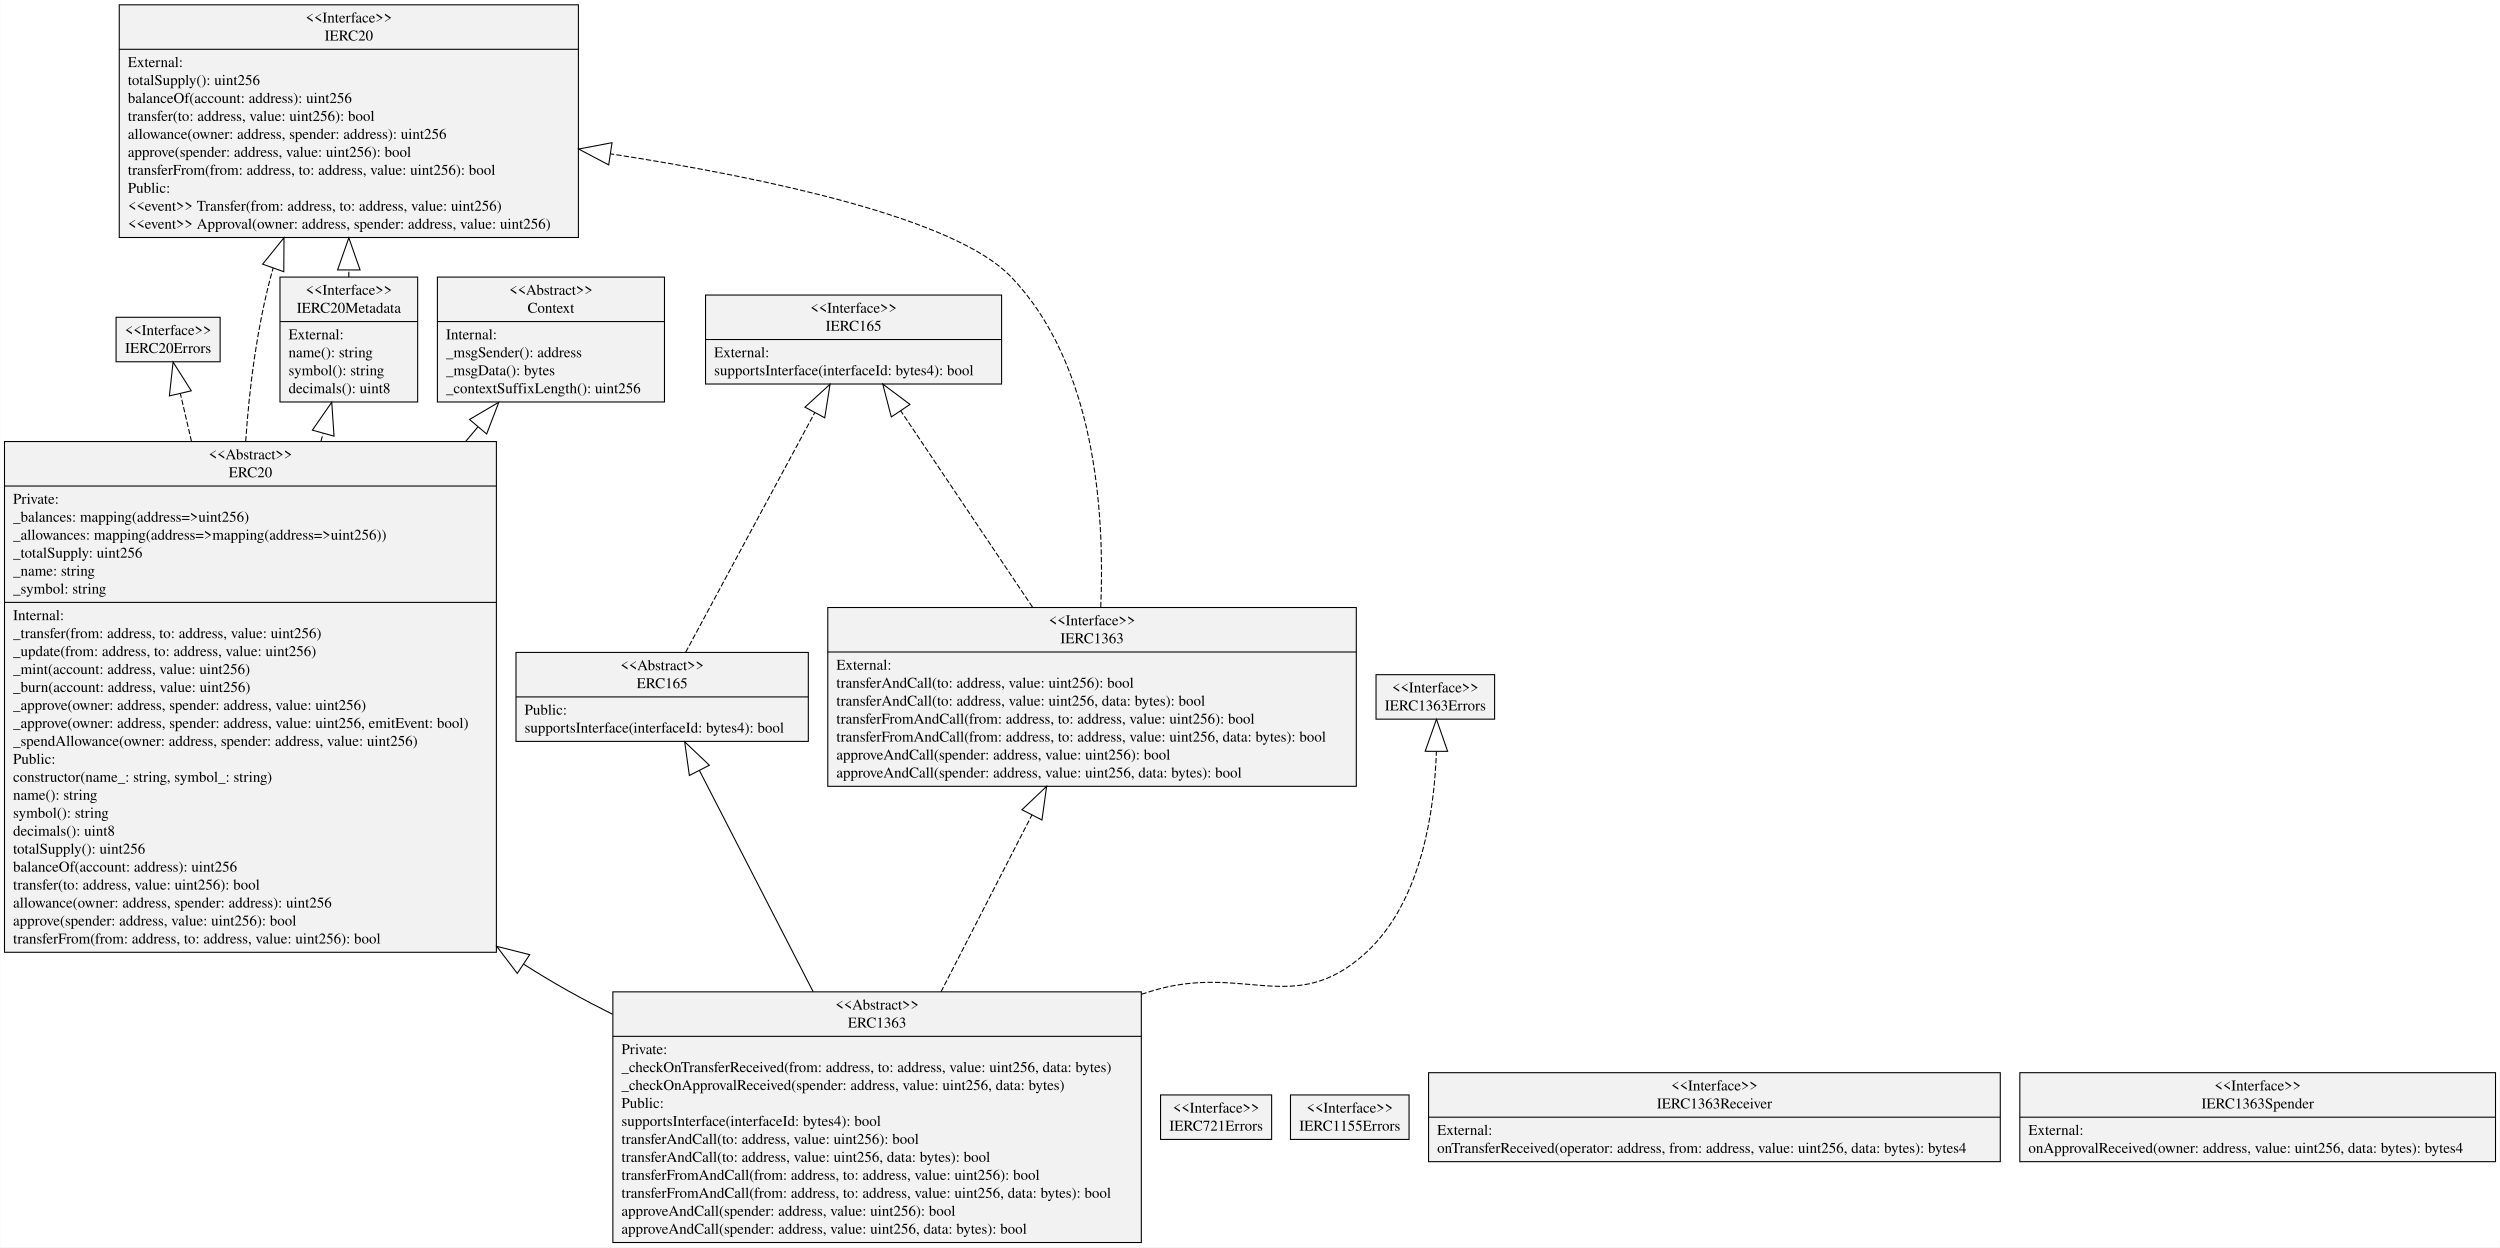
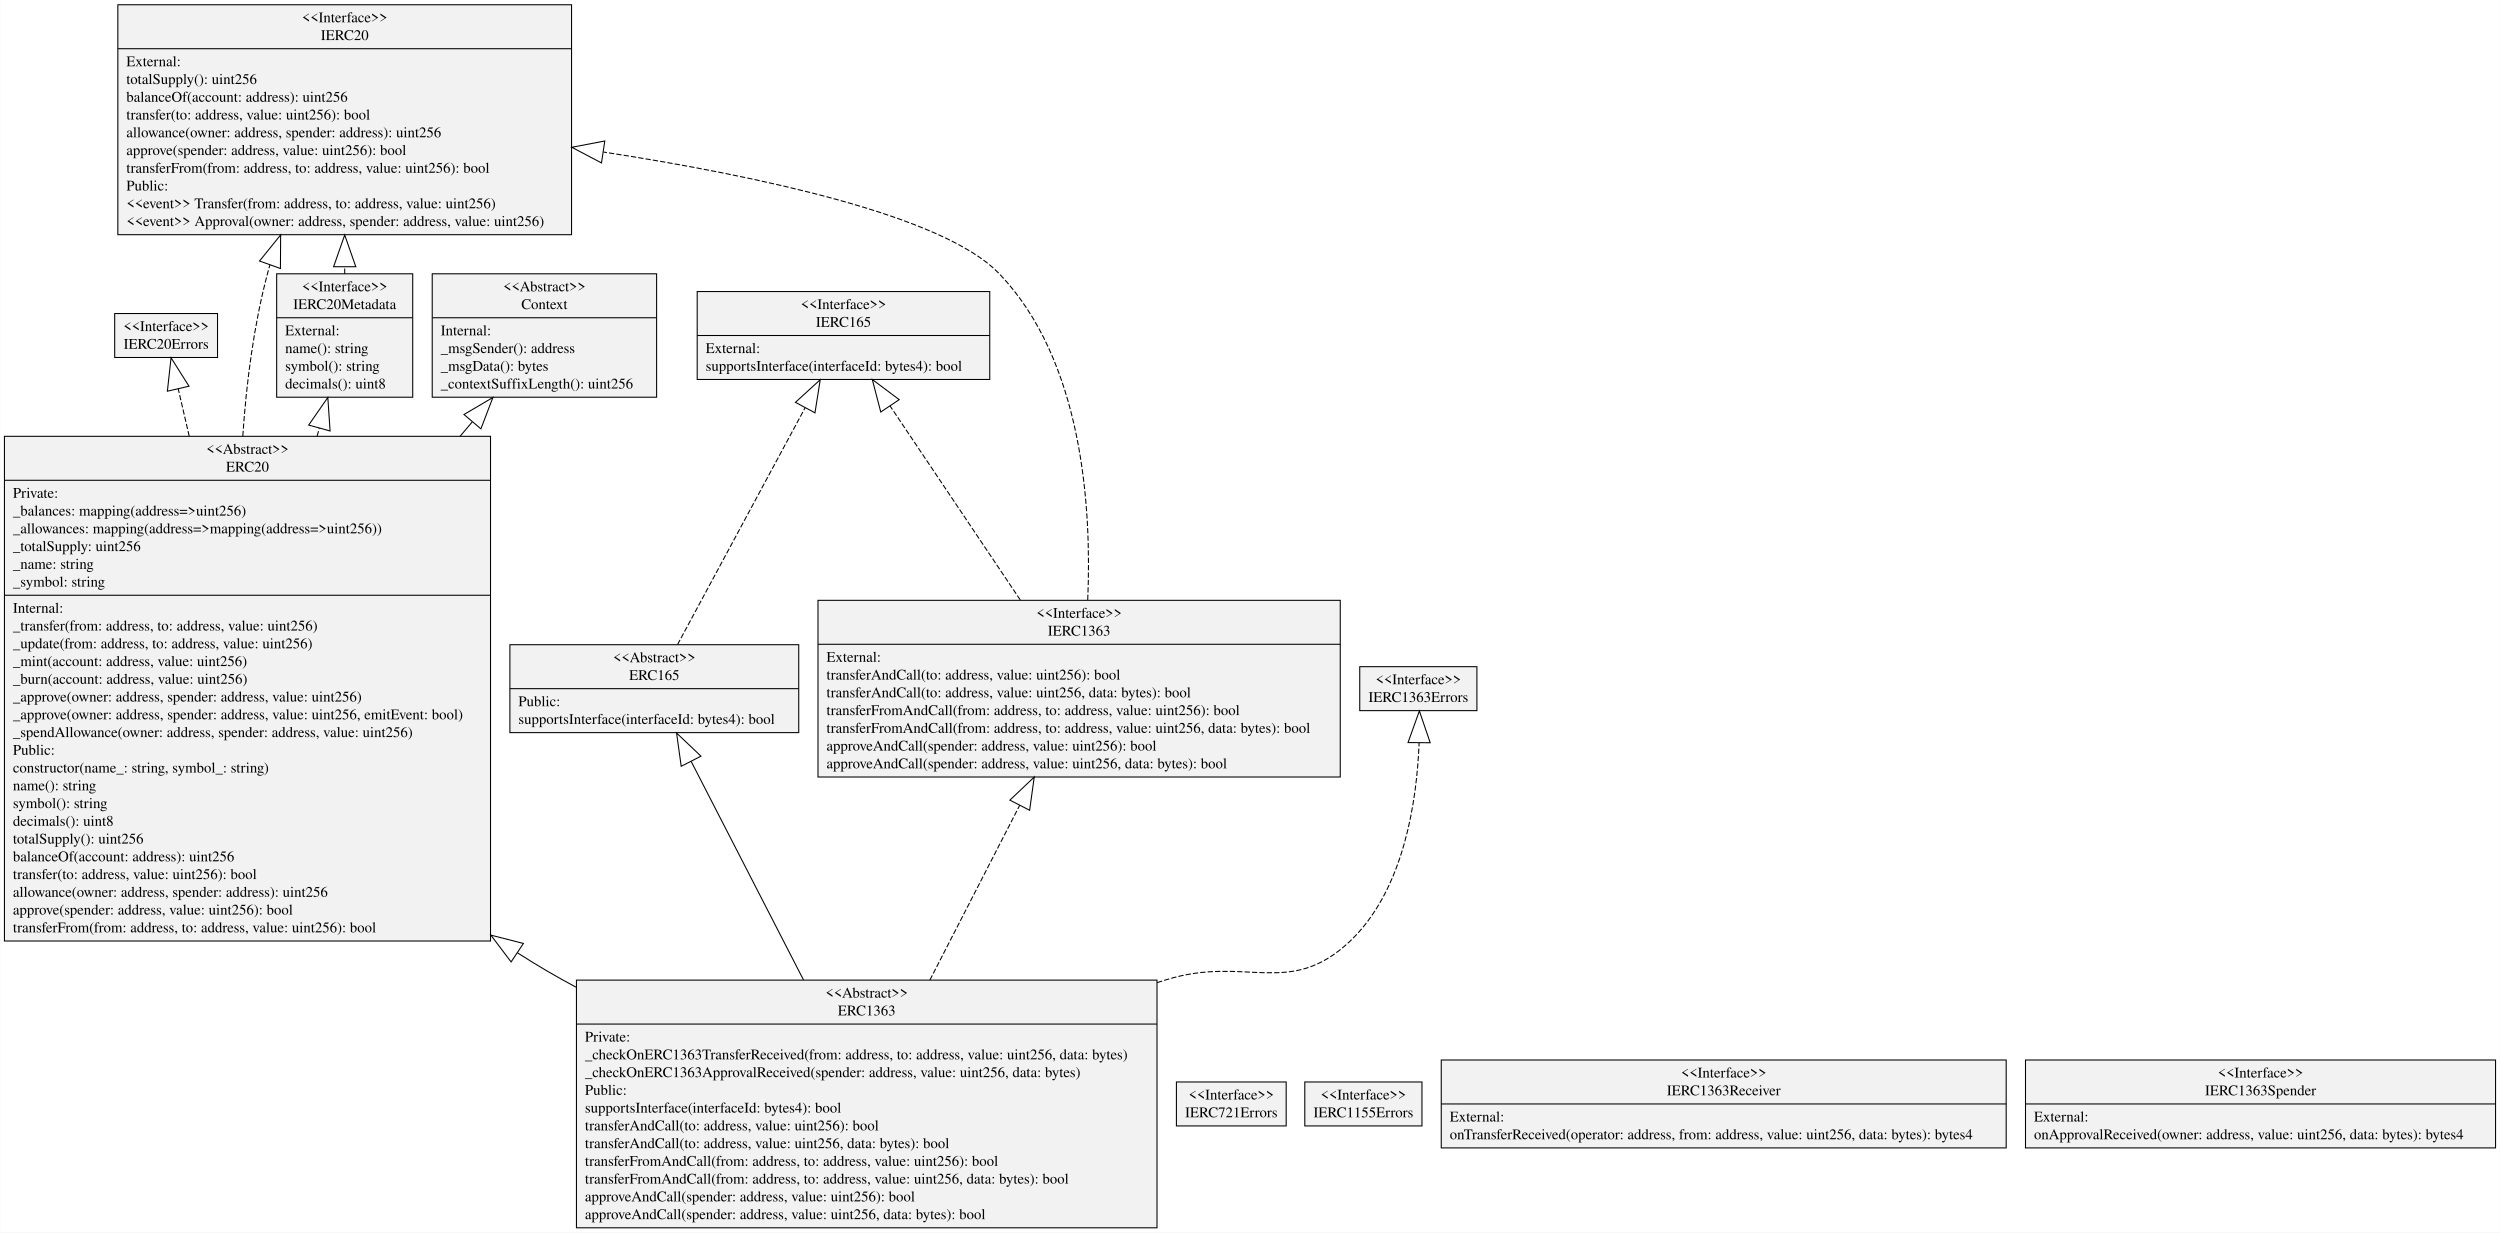
- <svg xmlns="http://www.w3.org/2000/svg" width="2337pt" height="1166pt" viewBox="0.00 0.00 2337.41 1166.40">
+ <svg xmlns="http://www.w3.org/2000/svg" width="2365pt" height="1166pt" viewBox="0.00 0.00 2365.41 1166.40">
  <g id="graph0" class="graph" transform="scale(1 1) rotate(0) translate(4 1162.4)">
-     <polygon fill="white" stroke="transparent" points="-4,4 -4,-1162.4 2333.41,-1162.4 2333.41,4 -4,4" />
+     <polygon fill="white" stroke="transparent" points="-4,4 -4,-1162.4 2361.41,-1162.4 2361.41,4 -4,4" />
    <g id="node1" class="node">
      <polygon fill="#f2f2f2" stroke="black" points="104.34,-824.1 104.34,-865.7 201.65,-865.7 201.65,-824.1 104.34,-824.1" />
      <text text-anchor="middle" x="153" y="-849.1" font-family="Times,serif" font-size="14.00">&lt;&lt;Interface&gt;&gt;</text>
      <text text-anchor="middle" x="153" y="-832.3" font-family="Times,serif" font-size="14.00">IERC20Errors</text>
    </g>
    <g id="node2" class="node">
-       <polygon fill="#f2f2f2" stroke="black" points="1081.06,-96.9 1081.06,-138.5 1184.94,-138.5 1184.94,-96.9 1081.06,-96.9" />
-       <text text-anchor="middle" x="1133" y="-121.9" font-family="Times,serif" font-size="14.00">&lt;&lt;Interface&gt;&gt;</text>
-       <text text-anchor="middle" x="1133" y="-105.1" font-family="Times,serif" font-size="14.00">IERC721Errors</text>
+       <polygon fill="#f2f2f2" stroke="black" points="1109.06,-96.9 1109.06,-138.5 1212.94,-138.5 1212.94,-96.9 1109.06,-96.9" />
+       <text text-anchor="middle" x="1161" y="-121.9" font-family="Times,serif" font-size="14.00">&lt;&lt;Interface&gt;&gt;</text>
+       <text text-anchor="middle" x="1161" y="-105.1" font-family="Times,serif" font-size="14.00">IERC721Errors</text>
    </g>
    <g id="node3" class="node">
-       <polygon fill="#f2f2f2" stroke="black" points="1202.56,-96.9 1202.56,-138.5 1313.44,-138.5 1313.44,-96.9 1202.56,-96.9" />
-       <text text-anchor="middle" x="1258" y="-121.9" font-family="Times,serif" font-size="14.00">&lt;&lt;Interface&gt;&gt;</text>
-       <text text-anchor="middle" x="1258" y="-105.1" font-family="Times,serif" font-size="14.00">IERC1155Errors</text>
+       <polygon fill="#f2f2f2" stroke="black" points="1230.56,-96.9 1230.56,-138.5 1341.44,-138.5 1341.44,-96.9 1230.56,-96.9" />
+       <text text-anchor="middle" x="1286" y="-121.9" font-family="Times,serif" font-size="14.00">&lt;&lt;Interface&gt;&gt;</text>
+       <text text-anchor="middle" x="1286" y="-105.1" font-family="Times,serif" font-size="14.00">IERC1155Errors</text>
    </g>
    <g id="node4" class="node">
      <polygon fill="#f2f2f2" stroke="black" points="107.32,-940.3 107.32,-1157.9 536.68,-1157.9 536.68,-940.3 107.32,-940.3" />
      <text text-anchor="middle" x="322" y="-1141.3" font-family="Times,serif" font-size="14.00">&lt;&lt;Interface&gt;&gt;</text>
      <text text-anchor="middle" x="322" y="-1124.5" font-family="Times,serif" font-size="14.00">IERC20</text>
      <polyline fill="none" stroke="black" points="107.32,-1116.3 536.68,-1116.3 " />
      <text text-anchor="start" x="115.32" y="-1099.7" font-family="Times,serif" font-size="14.00">External:</text>
      <text text-anchor="start" x="115.32" y="-1082.9" font-family="Times,serif" font-size="14.00">     totalSupply(): uint256</text>
      <text text-anchor="start" x="115.32" y="-1066.1" font-family="Times,serif" font-size="14.00">     balanceOf(account: address): uint256</text>
      <text text-anchor="start" x="115.32" y="-1049.3" font-family="Times,serif" font-size="14.00">     transfer(to: address, value: uint256): bool</text>
      <text text-anchor="start" x="115.32" y="-1032.5" font-family="Times,serif" font-size="14.00">     allowance(owner: address, spender: address): uint256</text>
      <text text-anchor="start" x="115.32" y="-1015.7" font-family="Times,serif" font-size="14.00">     approve(spender: address, value: uint256): bool</text>
      <text text-anchor="start" x="115.32" y="-998.9" font-family="Times,serif" font-size="14.00">     transferFrom(from: address, to: address, value: uint256): bool</text>
      <text text-anchor="start" x="115.32" y="-982.1" font-family="Times,serif" font-size="14.00">Public:</text>
      <text text-anchor="start" x="115.32" y="-965.3" font-family="Times,serif" font-size="14.00">    &lt;&lt;event&gt;&gt; Transfer(from: address, to: address, value: uint256)</text>
      <text text-anchor="start" x="115.32" y="-948.5" font-family="Times,serif" font-size="14.00">    &lt;&lt;event&gt;&gt; Approval(owner: address, spender: address, value: uint256)</text>
    </g>
    <g id="node5" class="node">
      <polygon fill="#f2f2f2" stroke="black" points="257.62,-786.5 257.62,-903.3 386.37,-903.3 386.37,-786.5 257.62,-786.5" />
      <text text-anchor="middle" x="322" y="-886.7" font-family="Times,serif" font-size="14.00">&lt;&lt;Interface&gt;&gt;</text>
      <text text-anchor="middle" x="322" y="-869.9" font-family="Times,serif" font-size="14.00">IERC20Metadata</text>
      <polyline fill="none" stroke="black" points="257.62,-861.7 386.37,-861.7 " />
      <text text-anchor="start" x="265.62" y="-845.1" font-family="Times,serif" font-size="14.00">External:</text>
      <text text-anchor="start" x="265.62" y="-828.3" font-family="Times,serif" font-size="14.00">     name(): string</text>
      <text text-anchor="start" x="265.62" y="-811.5" font-family="Times,serif" font-size="14.00">     symbol(): string</text>
      <text text-anchor="start" x="265.62" y="-794.7" font-family="Times,serif" font-size="14.00">     decimals(): uint8</text>
    </g>
    <g id="edge1" class="edge">
      <path fill="none" stroke="black" stroke-dasharray="5,2" d="M322,-903.3C322,-905.47 322,-907.67 322,-909.9" />
      <polygon fill="none" stroke="black" points="311.5,-910.01 322,-940.01 332.5,-910.01 311.5,-910.01" />
    </g>
    <g id="node6" class="node">
      <polygon fill="#f2f2f2" stroke="black" points="404.82,-786.5 404.82,-903.3 617.17,-903.3 617.17,-786.5 404.82,-786.5" />
      <text text-anchor="middle" x="511" y="-886.7" font-family="Times,serif" font-size="14.00">&lt;&lt;Abstract&gt;&gt;</text>
      <text text-anchor="middle" x="511" y="-869.9" font-family="Times,serif" font-size="14.00">Context</text>
      <polyline fill="none" stroke="black" points="404.82,-861.7 617.17,-861.7 " />
      <text text-anchor="start" x="412.82" y="-845.1" font-family="Times,serif" font-size="14.00">Internal:</text>
      <text text-anchor="start" x="412.82" y="-828.3" font-family="Times,serif" font-size="14.00">    _msgSender(): address</text>
      <text text-anchor="start" x="412.82" y="-811.5" font-family="Times,serif" font-size="14.00">    _msgData(): bytes</text>
      <text text-anchor="start" x="412.82" y="-794.7" font-family="Times,serif" font-size="14.00">    _contextSuffixLength(): uint256</text>
    </g>
    <g id="node7" class="node">
      <polygon fill="#f2f2f2" stroke="black" points="0,-271.9 0,-749.5 459.99,-749.5 459.99,-271.9 0,-271.9" />
      <text text-anchor="middle" x="230" y="-732.9" font-family="Times,serif" font-size="14.00">&lt;&lt;Abstract&gt;&gt;</text>
      <text text-anchor="middle" x="230" y="-716.1" font-family="Times,serif" font-size="14.00">ERC20</text>
      <polyline fill="none" stroke="black" points="0,-707.9 459.99,-707.9 " />
      <text text-anchor="start" x="8" y="-691.3" font-family="Times,serif" font-size="14.00">Private:</text>
      <text text-anchor="start" x="8" y="-674.5" font-family="Times,serif" font-size="14.00">   _balances: mapping(address=&gt;uint256)</text>
      <text text-anchor="start" x="8" y="-657.7" font-family="Times,serif" font-size="14.00">   _allowances: mapping(address=&gt;mapping(address=&gt;uint256))</text>
      <text text-anchor="start" x="8" y="-640.9" font-family="Times,serif" font-size="14.00">   _totalSupply: uint256</text>
      <text text-anchor="start" x="8" y="-624.1" font-family="Times,serif" font-size="14.00">   _name: string</text>
      <text text-anchor="start" x="8" y="-607.3" font-family="Times,serif" font-size="14.00">   _symbol: string</text>
      <polyline fill="none" stroke="black" points="0,-599.1 459.99,-599.1 " />
      <text text-anchor="start" x="8" y="-582.5" font-family="Times,serif" font-size="14.00">Internal:</text>
      <text text-anchor="start" x="8" y="-565.7" font-family="Times,serif" font-size="14.00">    _transfer(from: address, to: address, value: uint256)</text>
      <text text-anchor="start" x="8" y="-548.9" font-family="Times,serif" font-size="14.00">    _update(from: address, to: address, value: uint256)</text>
      <text text-anchor="start" x="8" y="-532.1" font-family="Times,serif" font-size="14.00">    _mint(account: address, value: uint256)</text>
      <text text-anchor="start" x="8" y="-515.3" font-family="Times,serif" font-size="14.00">    _burn(account: address, value: uint256)</text>
      <text text-anchor="start" x="8" y="-498.5" font-family="Times,serif" font-size="14.00">    _approve(owner: address, spender: address, value: uint256)</text>
      <text text-anchor="start" x="8" y="-481.7" font-family="Times,serif" font-size="14.00">    _approve(owner: address, spender: address, value: uint256, emitEvent: bool)</text>
      <text text-anchor="start" x="8" y="-464.9" font-family="Times,serif" font-size="14.00">    _spendAllowance(owner: address, spender: address, value: uint256)</text>
      <text text-anchor="start" x="8" y="-448.1" font-family="Times,serif" font-size="14.00">Public:</text>
      <text text-anchor="start" x="8" y="-431.3" font-family="Times,serif" font-size="14.00">    constructor(name_: string, symbol_: string)</text>
      <text text-anchor="start" x="8" y="-414.5" font-family="Times,serif" font-size="14.00">    name(): string</text>
      <text text-anchor="start" x="8" y="-397.7" font-family="Times,serif" font-size="14.00">    symbol(): string</text>
      <text text-anchor="start" x="8" y="-380.9" font-family="Times,serif" font-size="14.00">    decimals(): uint8</text>
      <text text-anchor="start" x="8" y="-364.1" font-family="Times,serif" font-size="14.00">    totalSupply(): uint256</text>
      <text text-anchor="start" x="8" y="-347.3" font-family="Times,serif" font-size="14.00">    balanceOf(account: address): uint256</text>
      <text text-anchor="start" x="8" y="-330.5" font-family="Times,serif" font-size="14.00">    transfer(to: address, value: uint256): bool</text>
      <text text-anchor="start" x="8" y="-313.7" font-family="Times,serif" font-size="14.00">    allowance(owner: address, spender: address): uint256</text>
      <text text-anchor="start" x="8" y="-296.9" font-family="Times,serif" font-size="14.00">    approve(spender: address, value: uint256): bool</text>
      <text text-anchor="start" x="8" y="-280.1" font-family="Times,serif" font-size="14.00">    transferFrom(from: address, to: address, value: uint256): bool</text>
    </g>
    <g id="edge5" class="edge">
      <path fill="none" stroke="black" stroke-dasharray="5,2" d="M174.86,-749.59C171.06,-765.96 167.54,-781.17 164.47,-794.39" />
      <polygon fill="none" stroke="black" points="154.2,-792.2 157.66,-823.8 174.66,-796.94 154.2,-792.2" />
    </g>
    <g id="edge3" class="edge">
      <path fill="none" stroke="black" stroke-dasharray="5,2" d="M225.56,-749.74C229.02,-801.17 236.05,-854.79 249,-903.8 249.7,-906.44 250.45,-909.09 251.24,-911.75" />
      <polygon fill="none" stroke="black" points="241.4,-915.39 261.38,-940.1 261.17,-908.31 241.4,-915.39" />
    </g>
    <g id="edge4" class="edge">
      <path fill="none" stroke="black" stroke-dasharray="5,2" d="M295.88,-749.59C296.59,-752.15 297.29,-754.68 297.98,-757.18" />
      <polygon fill="none" stroke="black" points="287.91,-760.15 306.03,-786.26 308.15,-754.55 287.91,-760.15" />
    </g>
    <g id="edge2" class="edge">
      <path fill="none" stroke="black" d="M431.23,-749.59C435.12,-754.2 438.94,-758.72 442.67,-763.12" />
      <polygon fill="none" stroke="black" points="434.85,-770.14 462.24,-786.26 450.88,-756.57 434.85,-770.14" />
    </g>
    <g id="node8" class="node">
      <polygon fill="#f2f2f2" stroke="black" points="655.57,-803.3 655.57,-886.5 932.42,-886.5 932.42,-803.3 655.57,-803.3" />
      <text text-anchor="middle" x="794" y="-869.9" font-family="Times,serif" font-size="14.00">&lt;&lt;Interface&gt;&gt;</text>
      <text text-anchor="middle" x="794" y="-853.1" font-family="Times,serif" font-size="14.00">IERC165</text>
      <polyline fill="none" stroke="black" points="655.57,-844.9 932.42,-844.9 " />
      <text text-anchor="start" x="663.57" y="-828.3" font-family="Times,serif" font-size="14.00">External:</text>
      <text text-anchor="start" x="663.57" y="-811.5" font-family="Times,serif" font-size="14.00">     supportsInterface(interfaceId: bytes4): bool</text>
    </g>
    <g id="node9" class="node">
      <polygon fill="#f2f2f2" stroke="black" points="478.32,-469.1 478.32,-552.3 751.67,-552.3 751.67,-469.1 478.32,-469.1" />
      <text text-anchor="middle" x="615" y="-535.7" font-family="Times,serif" font-size="14.00">&lt;&lt;Abstract&gt;&gt;</text>
      <text text-anchor="middle" x="615" y="-518.9" font-family="Times,serif" font-size="14.00">ERC165</text>
      <polyline fill="none" stroke="black" points="478.32,-510.7 751.67,-510.7 " />
      <text text-anchor="start" x="486.32" y="-494.1" font-family="Times,serif" font-size="14.00">Public:</text>
      <text text-anchor="start" x="486.32" y="-477.3" font-family="Times,serif" font-size="14.00">    supportsInterface(interfaceId: bytes4): bool</text>
    </g>
    <g id="edge6" class="edge">
      <path fill="none" stroke="black" stroke-dasharray="5,2" d="M636.95,-552.43C667.05,-608.3 721.52,-709.4 757.73,-776.6" />
      <polygon fill="none" stroke="black" points="748.53,-781.66 772.01,-803.09 767.02,-771.7 748.53,-781.66" />
    </g>
    <g id="node10" class="node">
      <polygon fill="#f2f2f2" stroke="black" points="769.88,-427.1 769.88,-594.3 1264.11,-594.3 1264.11,-427.1 769.88,-427.1" />
      <text text-anchor="middle" x="1017" y="-577.7" font-family="Times,serif" font-size="14.00">&lt;&lt;Interface&gt;&gt;</text>
      <text text-anchor="middle" x="1017" y="-560.9" font-family="Times,serif" font-size="14.00">IERC1363</text>
      <polyline fill="none" stroke="black" points="769.88,-552.7 1264.11,-552.7 " />
      <text text-anchor="start" x="777.88" y="-536.1" font-family="Times,serif" font-size="14.00">External:</text>
      <text text-anchor="start" x="777.88" y="-519.3" font-family="Times,serif" font-size="14.00">     transferAndCall(to: address, value: uint256): bool</text>
      <text text-anchor="start" x="777.88" y="-502.5" font-family="Times,serif" font-size="14.00">     transferAndCall(to: address, value: uint256, data: bytes): bool</text>
      <text text-anchor="start" x="777.88" y="-485.7" font-family="Times,serif" font-size="14.00">     transferFromAndCall(from: address, to: address, value: uint256): bool</text>
      <text text-anchor="start" x="777.88" y="-468.9" font-family="Times,serif" font-size="14.00">     transferFromAndCall(from: address, to: address, value: uint256, data: bytes): bool</text>
      <text text-anchor="start" x="777.88" y="-452.1" font-family="Times,serif" font-size="14.00">     approveAndCall(spender: address, value: uint256): bool</text>
      <text text-anchor="start" x="777.88" y="-435.3" font-family="Times,serif" font-size="14.00">     approveAndCall(spender: address, value: uint256, data: bytes): bool</text>
    </g>
    <g id="edge7" class="edge">
      <path fill="none" stroke="black" stroke-dasharray="5,2" d="M1025.14,-594.68C1028.94,-683.17 1020.12,-821.64 941,-903.8 888.8,-958 716.54,-995.4 566.95,-1018.53" />
      <polygon fill="none" stroke="black" points="565.01,-1008.2 536.89,-1023.03 568.12,-1028.97 565.01,-1008.2" />
    </g>
    <g id="edge8" class="edge">
      <path fill="none" stroke="black" stroke-dasharray="5,2" d="M961.3,-594.67C923.2,-651.42 873.39,-725.62 838.06,-778.26" />
      <polygon fill="none" stroke="black" points="829.28,-772.5 821.28,-803.26 846.72,-784.21 829.28,-772.5" />
    </g>
    <g id="node11" class="node">
      <polygon fill="#f2f2f2" stroke="black" points="1282.56,-489.9 1282.56,-531.5 1393.44,-531.5 1393.44,-489.9 1282.56,-489.9" />
      <text text-anchor="middle" x="1338" y="-514.9" font-family="Times,serif" font-size="14.00">&lt;&lt;Interface&gt;&gt;</text>
      <text text-anchor="middle" x="1338" y="-498.1" font-family="Times,serif" font-size="14.00">IERC1363Errors</text>
    </g>
    <g id="node12" class="node">
-       <polygon fill="#f2f2f2" stroke="black" points="1331.69,-76.1 1331.69,-159.3 1866.3,-159.3 1866.3,-76.1 1331.69,-76.1" />
-       <text text-anchor="middle" x="1599" y="-142.7" font-family="Times,serif" font-size="14.00">&lt;&lt;Interface&gt;&gt;</text>
-       <text text-anchor="middle" x="1599" y="-125.9" font-family="Times,serif" font-size="14.00">IERC1363Receiver</text>
-       <polyline fill="none" stroke="black" points="1331.69,-117.7 1866.3,-117.7 " />
-       <text text-anchor="start" x="1339.69" y="-101.1" font-family="Times,serif" font-size="14.00">External:</text>
-       <text text-anchor="start" x="1339.69" y="-84.3" font-family="Times,serif" font-size="14.00">     onTransferReceived(operator: address, from: address, value: uint256, data: bytes): bytes4</text>
+       <polygon fill="#f2f2f2" stroke="black" points="1359.69,-76.1 1359.69,-159.3 1894.3,-159.3 1894.3,-76.1 1359.69,-76.1" />
+       <text text-anchor="middle" x="1627" y="-142.7" font-family="Times,serif" font-size="14.00">&lt;&lt;Interface&gt;&gt;</text>
+       <text text-anchor="middle" x="1627" y="-125.9" font-family="Times,serif" font-size="14.00">IERC1363Receiver</text>
+       <polyline fill="none" stroke="black" points="1359.69,-117.7 1894.3,-117.7 " />
+       <text text-anchor="start" x="1367.69" y="-101.1" font-family="Times,serif" font-size="14.00">External:</text>
+       <text text-anchor="start" x="1367.69" y="-84.3" font-family="Times,serif" font-size="14.00">     onTransferReceived(operator: address, from: address, value: uint256, data: bytes): bytes4</text>
    </g>
    <g id="node13" class="node">
-       <polygon fill="#f2f2f2" stroke="black" points="1884.58,-76.1 1884.58,-159.3 2329.41,-159.3 2329.41,-76.1 1884.58,-76.1" />
-       <text text-anchor="middle" x="2107" y="-142.7" font-family="Times,serif" font-size="14.00">&lt;&lt;Interface&gt;&gt;</text>
-       <text text-anchor="middle" x="2107" y="-125.9" font-family="Times,serif" font-size="14.00">IERC1363Spender</text>
-       <polyline fill="none" stroke="black" points="1884.58,-117.7 2329.41,-117.7 " />
-       <text text-anchor="start" x="1892.58" y="-101.1" font-family="Times,serif" font-size="14.00">External:</text>
-       <text text-anchor="start" x="1892.58" y="-84.3" font-family="Times,serif" font-size="14.00">     onApprovalReceived(owner: address, value: uint256, data: bytes): bytes4</text>
+       <polygon fill="#f2f2f2" stroke="black" points="1912.58,-76.1 1912.58,-159.3 2357.41,-159.3 2357.41,-76.1 1912.58,-76.1" />
+       <text text-anchor="middle" x="2135" y="-142.7" font-family="Times,serif" font-size="14.00">&lt;&lt;Interface&gt;&gt;</text>
+       <text text-anchor="middle" x="2135" y="-125.9" font-family="Times,serif" font-size="14.00">IERC1363Spender</text>
+       <polyline fill="none" stroke="black" points="1912.58,-117.7 2357.41,-117.7 " />
+       <text text-anchor="start" x="1920.58" y="-101.1" font-family="Times,serif" font-size="14.00">External:</text>
+       <text text-anchor="start" x="1920.58" y="-84.3" font-family="Times,serif" font-size="14.00">     onApprovalReceived(owner: address, value: uint256, data: bytes): bytes4</text>
    </g>
    <g id="node14" class="node">
-       <polygon fill="#f2f2f2" stroke="black" points="568.91,-0.5 568.91,-234.9 1063.08,-234.9 1063.08,-0.5 568.91,-0.5" />
+       <polygon fill="#f2f2f2" stroke="black" points="541.3,-0.5 541.3,-234.9 1090.7,-234.9 1090.7,-0.5 541.3,-0.5" />
      <text text-anchor="middle" x="816" y="-218.3" font-family="Times,serif" font-size="14.00">&lt;&lt;Abstract&gt;&gt;</text>
      <text text-anchor="middle" x="816" y="-201.5" font-family="Times,serif" font-size="14.00">ERC1363</text>
-       <polyline fill="none" stroke="black" points="568.91,-193.3 1063.08,-193.3 " />
-       <text text-anchor="start" x="576.91" y="-176.7" font-family="Times,serif" font-size="14.00">Private:</text>
-       <text text-anchor="start" x="576.91" y="-159.9" font-family="Times,serif" font-size="14.00">    _checkOnTransferReceived(from: address, to: address, value: uint256, data: bytes)</text>
-       <text text-anchor="start" x="576.91" y="-143.1" font-family="Times,serif" font-size="14.00">    _checkOnApprovalReceived(spender: address, value: uint256, data: bytes)</text>
-       <text text-anchor="start" x="576.91" y="-126.3" font-family="Times,serif" font-size="14.00">Public:</text>
-       <text text-anchor="start" x="576.91" y="-109.5" font-family="Times,serif" font-size="14.00">    supportsInterface(interfaceId: bytes4): bool</text>
-       <text text-anchor="start" x="576.91" y="-92.7" font-family="Times,serif" font-size="14.00">    transferAndCall(to: address, value: uint256): bool</text>
-       <text text-anchor="start" x="576.91" y="-75.9" font-family="Times,serif" font-size="14.00">    transferAndCall(to: address, value: uint256, data: bytes): bool</text>
-       <text text-anchor="start" x="576.91" y="-59.1" font-family="Times,serif" font-size="14.00">    transferFromAndCall(from: address, to: address, value: uint256): bool</text>
-       <text text-anchor="start" x="576.91" y="-42.3" font-family="Times,serif" font-size="14.00">    transferFromAndCall(from: address, to: address, value: uint256, data: bytes): bool</text>
-       <text text-anchor="start" x="576.91" y="-25.5" font-family="Times,serif" font-size="14.00">    approveAndCall(spender: address, value: uint256): bool</text>
-       <text text-anchor="start" x="576.91" y="-8.7" font-family="Times,serif" font-size="14.00">    approveAndCall(spender: address, value: uint256, data: bytes): bool</text>
+       <polyline fill="none" stroke="black" points="541.3,-193.3 1090.7,-193.3 " />
+       <text text-anchor="start" x="549.3" y="-176.7" font-family="Times,serif" font-size="14.00">Private:</text>
+       <text text-anchor="start" x="549.3" y="-159.9" font-family="Times,serif" font-size="14.00">    _checkOnERC1363TransferReceived(from: address, to: address, value: uint256, data: bytes)</text>
+       <text text-anchor="start" x="549.3" y="-143.1" font-family="Times,serif" font-size="14.00">    _checkOnERC1363ApprovalReceived(spender: address, value: uint256, data: bytes)</text>
+       <text text-anchor="start" x="549.3" y="-126.3" font-family="Times,serif" font-size="14.00">Public:</text>
+       <text text-anchor="start" x="549.3" y="-109.5" font-family="Times,serif" font-size="14.00">    supportsInterface(interfaceId: bytes4): bool</text>
+       <text text-anchor="start" x="549.3" y="-92.7" font-family="Times,serif" font-size="14.00">    transferAndCall(to: address, value: uint256): bool</text>
+       <text text-anchor="start" x="549.3" y="-75.9" font-family="Times,serif" font-size="14.00">    transferAndCall(to: address, value: uint256, data: bytes): bool</text>
+       <text text-anchor="start" x="549.3" y="-59.1" font-family="Times,serif" font-size="14.00">    transferFromAndCall(from: address, to: address, value: uint256): bool</text>
+       <text text-anchor="start" x="549.3" y="-42.3" font-family="Times,serif" font-size="14.00">    transferFromAndCall(from: address, to: address, value: uint256, data: bytes): bool</text>
+       <text text-anchor="start" x="549.3" y="-25.5" font-family="Times,serif" font-size="14.00">    approveAndCall(spender: address, value: uint256): bool</text>
+       <text text-anchor="start" x="549.3" y="-8.7" font-family="Times,serif" font-size="14.00">    approveAndCall(spender: address, value: uint256, data: bytes): bool</text>
    </g>
    <g id="edge9" class="edge">
-       <path fill="none" stroke="black" d="M568.65,-213.93C541.63,-227.35 514.83,-242.02 485.55,-260.73" />
-       <polygon fill="none" stroke="black" points="479.51,-252.13 460.3,-277.46 491.11,-269.64 479.51,-252.13" />
+       <path fill="none" stroke="black" d="M540.9,-228.21C523.04,-237.76 505.5,-247.85 485.53,-260.68" />
+       <polygon fill="none" stroke="black" points="479.46,-252.1 460.3,-277.46 491.1,-269.58 479.46,-252.1" />
    </g>
    <g id="edge10" class="edge">
      <path fill="none" stroke="black" d="M756.23,-234.95C721.57,-302.39 679.11,-384.98 649.85,-441.89" />
      <polygon fill="none" stroke="black" points="640.44,-437.24 636.06,-468.72 659.12,-446.84 640.44,-437.24" />
    </g>
    <g id="edge11" class="edge">
      <path fill="none" stroke="black" stroke-dasharray="5,2" d="M875.76,-234.95C902.69,-287.33 934.31,-348.85 960.8,-400.38" />
      <polygon fill="none" stroke="black" points="951.47,-405.2 974.53,-427.08 970.15,-395.6 951.47,-405.2" />
    </g>
    <g id="edge12" class="edge">
-       <path fill="none" stroke="black" stroke-dasharray="5,2" d="M1063.23,-232.6C1066.16,-233.56 1069.08,-234.49 1072,-235.4 1158.63,-262.43 1206.03,-210.15 1273,-271.4 1325.42,-319.35 1337.22,-405.06 1339.01,-459.56" />
-       <polygon fill="none" stroke="black" points="1328.51,-459.85 1339.08,-489.83 1349.51,-459.8 1328.51,-459.85" />
+       <path fill="none" stroke="black" stroke-dasharray="5,2" d="M1090.79,-232.53C1093.87,-233.5 1096.94,-234.46 1100,-235.4 1175.08,-258.42 1215.79,-217.59 1273,-271.4 1324.62,-319.96 1336.68,-405.15 1338.74,-459.42" />
+       <polygon fill="none" stroke="black" points="1328.25,-459.69 1338.98,-489.61 1349.24,-459.52 1328.25,-459.69" />
    </g>
  </g>
</svg>
